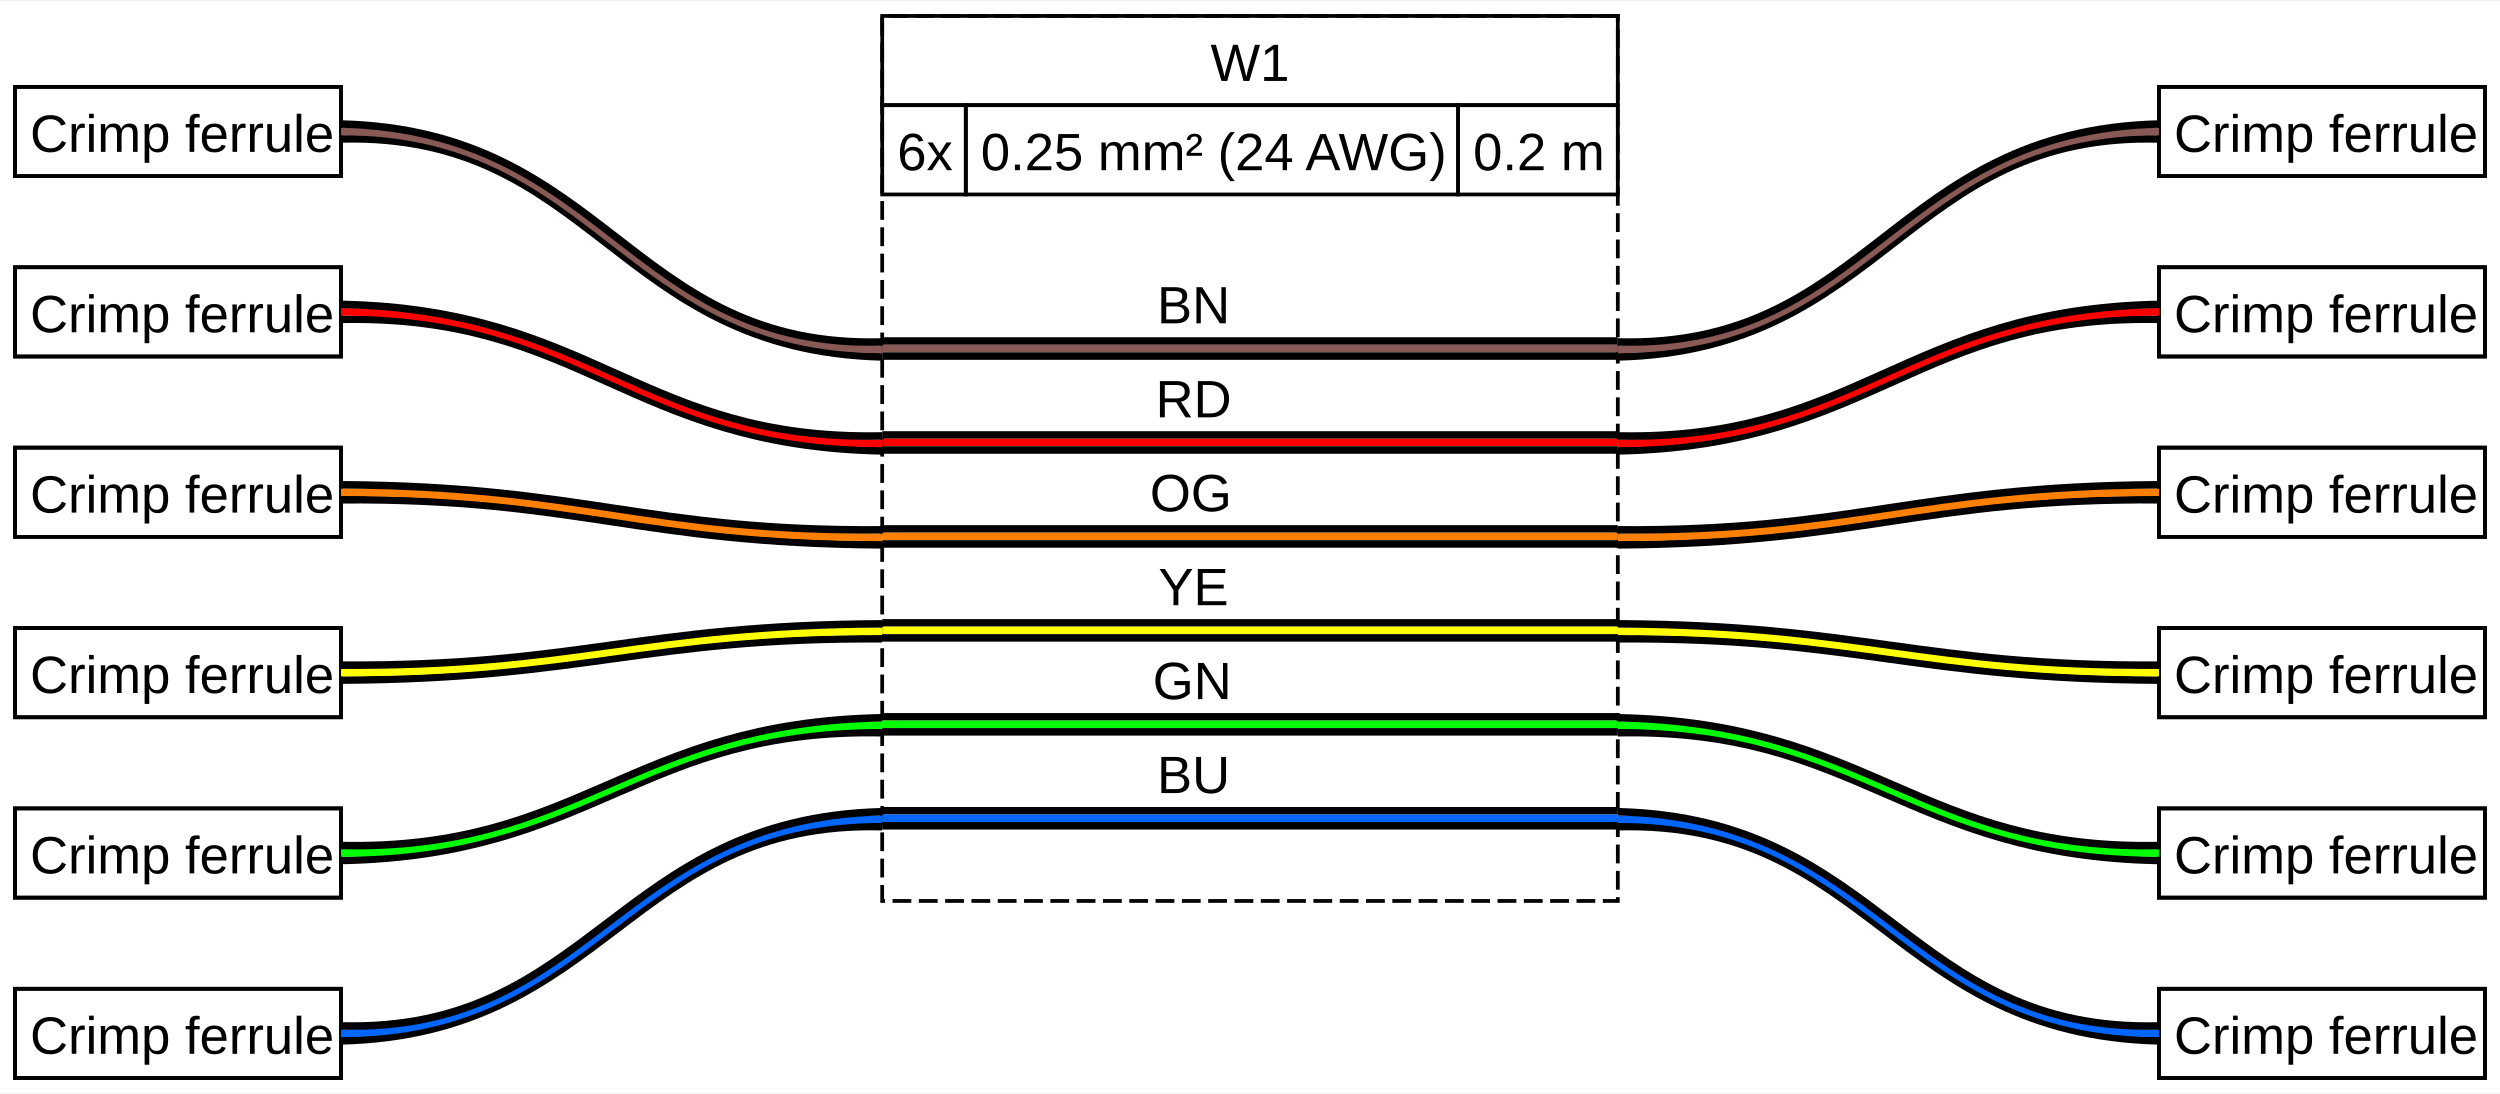
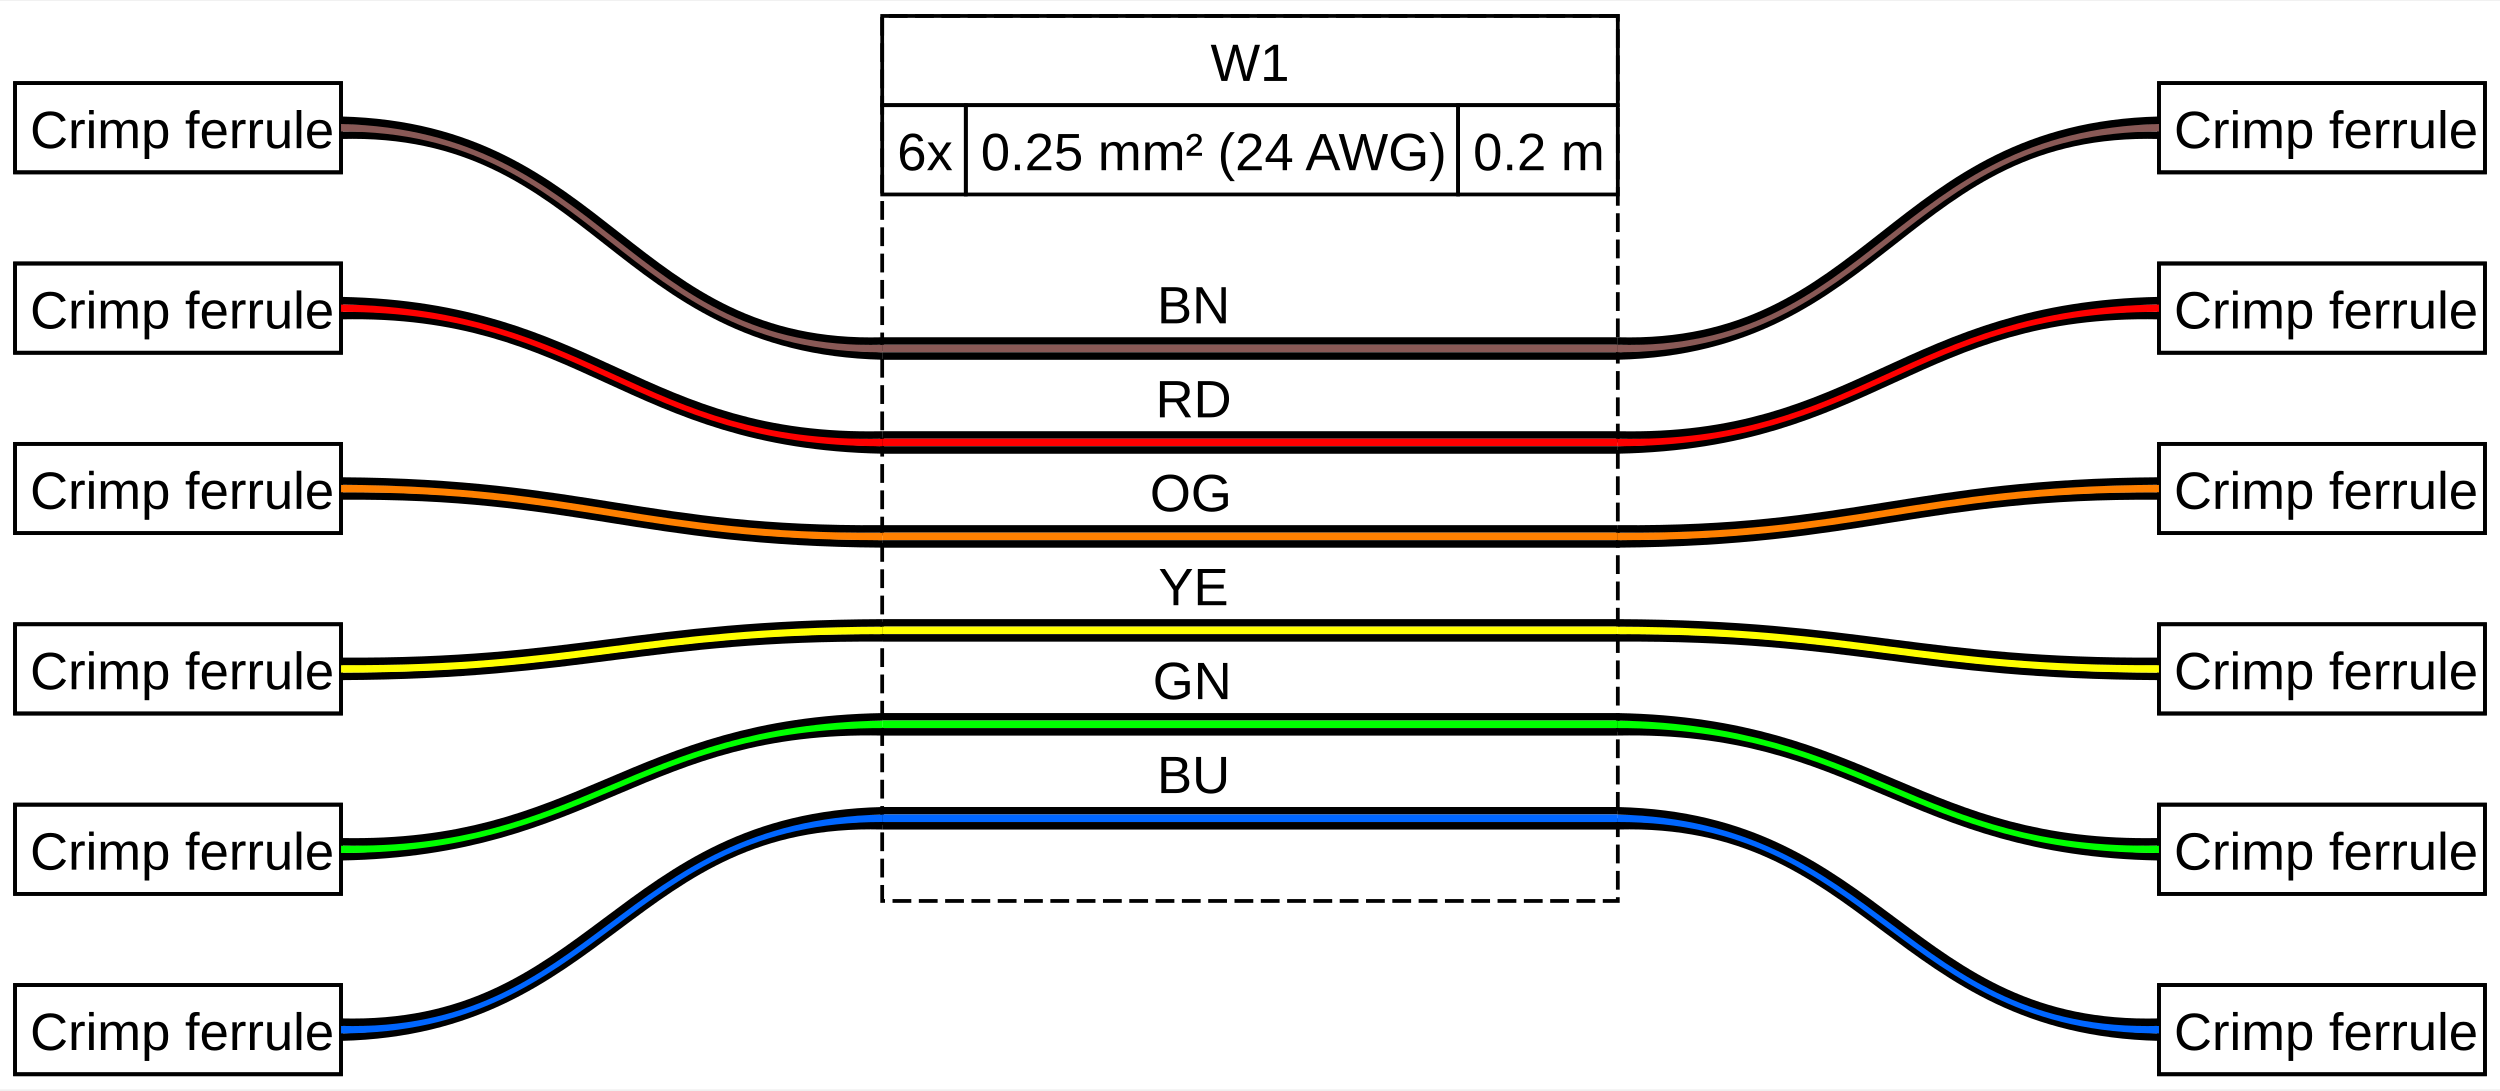
- <svg xmlns="http://www.w3.org/2000/svg" width="665pt" height="291pt" viewBox="0.00 0.00 665.25 290.62">
-   <g id="graph0" class="graph" transform="scale(1 1) rotate(0) translate(4 286.62)">
-     <polygon fill="#ffffff" stroke="none" points="-4,4 -4,-286.62 661.25,-286.62 661.25,4 -4,4" />
+ <svg xmlns="http://www.w3.org/2000/svg" width="665pt" height="290pt" viewBox="0.00 0.00 665.25 289.62">
+   <g id="graph0" class="graph" transform="scale(1 1) rotate(0) translate(4 285.62)">
+     <polygon fill="#ffffff" stroke="none" points="-4,4 -4,-285.62 661.25,-285.62 661.25,4 -4,4" />
    <g id="node1" class="node">
      <polygon fill="#ffffff" stroke="black" points="86.75,-263.75 0,-263.75 0,-240 86.75,-240 86.75,-263.75" />
      <polygon fill="none" stroke="black" points="0,-240 0,-263.75 86.75,-263.75 86.75,-240 0,-240" />
      <text text-anchor="start" x="4" y="-246.45" font-family="arial" font-size="14.00">Crimp ferrule</text>
    </g>
    <g id="node13" class="node">
-       <polygon fill="#ffffff" stroke="black" stroke-dasharray="5,2" points="426.5,-282.62 230.75,-282.62 230.75,-47.12 426.5,-47.12 426.5,-282.62" />
-       <polygon fill="none" stroke="black" points="230.75,-258.88 230.75,-282.62 426.5,-282.62 426.5,-258.88 230.75,-258.88" />
-       <text text-anchor="start" x="318.12" y="-265.32" font-family="arial" font-size="14.00">W1</text>
-       <polygon fill="none" stroke="black" points="230.75,-235.12 230.75,-258.88 253,-258.88 253,-235.12 230.75,-235.12" />
-       <text text-anchor="start" x="234.75" y="-241.57" font-family="arial" font-size="14.00">6x</text>
-       <polygon fill="none" stroke="black" points="253,-235.12 253,-258.88 384,-258.88 384,-235.12 253,-235.12" />
-       <text text-anchor="start" x="257" y="-241.57" font-family="arial" font-size="14.00">0.25 mm² (24 AWG)</text>
-       <polygon fill="none" stroke="black" points="384,-235.12 384,-258.88 426.5,-258.88 426.5,-235.12 384,-235.12" />
-       <text text-anchor="start" x="388" y="-241.57" font-family="arial" font-size="14.00">0.2 m</text>
-       <text text-anchor="start" x="253.17" y="-219.82" font-family="arial" font-size="14.00"> </text>
-       <text text-anchor="start" x="303.88" y="-200.82" font-family="arial" font-size="14.00">     BN    </text>
-       <polygon fill="#000000" stroke="none" points="230.75,-195.12 230.75,-197.12 426.5,-197.12 426.5,-195.12 230.75,-195.12" />
-       <polygon fill="#895956" stroke="none" points="230.75,-193.12 230.75,-195.12 426.5,-195.12 426.5,-193.12 230.75,-193.12" />
-       <polygon fill="#000000" stroke="none" points="230.75,-191.12 230.75,-193.12 426.5,-193.12 426.5,-191.12 230.75,-191.12" />
-       <text text-anchor="start" x="303.5" y="-175.82" font-family="arial" font-size="14.00">     RD    </text>
-       <polygon fill="#000000" stroke="none" points="230.75,-170.12 230.75,-172.12 426.5,-172.12 426.5,-170.12 230.75,-170.12" />
-       <polygon fill="#ff0000" stroke="none" points="230.75,-168.12 230.75,-170.12 426.5,-170.12 426.5,-168.12 230.75,-168.12" />
-       <polygon fill="#000000" stroke="none" points="230.75,-166.12 230.75,-168.12 426.5,-168.12 426.5,-166.12 230.75,-166.12" />
-       <text text-anchor="start" x="302" y="-150.82" font-family="arial" font-size="14.00">     OG    </text>
-       <polygon fill="#000000" stroke="none" points="230.75,-145.12 230.75,-147.12 426.5,-147.12 426.5,-145.12 230.75,-145.12" />
-       <polygon fill="#ff8000" stroke="none" points="230.75,-143.12 230.75,-145.12 426.5,-145.12 426.5,-143.12 230.75,-143.12" />
-       <polygon fill="#000000" stroke="none" points="230.75,-141.12 230.75,-143.12 426.5,-143.12 426.5,-141.12 230.75,-141.12" />
-       <text text-anchor="start" x="304.25" y="-125.83" font-family="arial" font-size="14.00">     YE    </text>
-       <polygon fill="#000000" stroke="none" points="230.75,-120.12 230.75,-122.12 426.5,-122.12 426.5,-120.12 230.75,-120.12" />
-       <polygon fill="#ffff00" stroke="none" points="230.75,-118.12 230.75,-120.12 426.5,-120.12 426.5,-118.12 230.75,-118.12" />
-       <polygon fill="#000000" stroke="none" points="230.75,-116.12 230.75,-118.12 426.5,-118.12 426.5,-116.12 230.75,-116.12" />
-       <text text-anchor="start" x="302.75" y="-100.83" font-family="arial" font-size="14.00">     GN    </text>
-       <polygon fill="#000000" stroke="none" points="230.75,-95.12 230.75,-97.12 426.5,-97.12 426.5,-95.12 230.75,-95.12" />
-       <polygon fill="#00ff00" stroke="none" points="230.75,-93.12 230.75,-95.12 426.5,-95.12 426.5,-93.12 230.75,-93.12" />
-       <polygon fill="#000000" stroke="none" points="230.75,-91.12 230.75,-93.12 426.5,-93.12 426.5,-91.12 230.75,-91.12" />
-       <text text-anchor="start" x="303.88" y="-75.83" font-family="arial" font-size="14.00">     BU    </text>
-       <polygon fill="#000000" stroke="none" points="230.75,-70.12 230.75,-72.12 426.5,-72.12 426.5,-70.12 230.75,-70.12" />
-       <polygon fill="#0066ff" stroke="none" points="230.75,-68.12 230.75,-70.12 426.5,-70.12 426.5,-68.12 230.75,-68.12" />
-       <polygon fill="#000000" stroke="none" points="230.75,-66.12 230.75,-68.12 426.5,-68.12 426.5,-66.12 230.75,-66.12" />
-       <text text-anchor="start" x="253.17" y="-50.83" font-family="arial" font-size="14.00"> </text>
+       <polygon fill="#ffffff" stroke="black" stroke-dasharray="5,2" points="426.5,-281.62 230.75,-281.62 230.75,-46.12 426.5,-46.12 426.5,-281.62" />
+       <polygon fill="none" stroke="black" points="230.75,-257.88 230.75,-281.62 426.5,-281.62 426.5,-257.88 230.75,-257.88" />
+       <text text-anchor="start" x="318.12" y="-264.32" font-family="arial" font-size="14.00">W1</text>
+       <polygon fill="none" stroke="black" points="230.75,-234.12 230.75,-257.88 253,-257.88 253,-234.12 230.75,-234.12" />
+       <text text-anchor="start" x="234.75" y="-240.57" font-family="arial" font-size="14.00">6x</text>
+       <polygon fill="none" stroke="black" points="253,-234.12 253,-257.88 384,-257.88 384,-234.12 253,-234.12" />
+       <text text-anchor="start" x="257" y="-240.57" font-family="arial" font-size="14.00">0.25 mm² (24 AWG)</text>
+       <polygon fill="none" stroke="black" points="384,-234.12 384,-257.88 426.5,-257.88 426.5,-234.12 384,-234.12" />
+       <text text-anchor="start" x="388" y="-240.57" font-family="arial" font-size="14.00">0.2 m</text>
+       <text text-anchor="start" x="253.17" y="-218.82" font-family="arial" font-size="14.00"> </text>
+       <text text-anchor="start" x="303.88" y="-199.82" font-family="arial" font-size="14.00">     BN    </text>
+       <polygon fill="#000000" stroke="none" points="230.75,-194.12 230.75,-196.12 426.5,-196.12 426.5,-194.12 230.75,-194.12" />
+       <polygon fill="#895956" stroke="none" points="230.75,-192.12 230.75,-194.12 426.5,-194.12 426.5,-192.12 230.75,-192.12" />
+       <polygon fill="#000000" stroke="none" points="230.75,-190.12 230.75,-192.12 426.5,-192.12 426.5,-190.12 230.75,-190.12" />
+       <text text-anchor="start" x="303.5" y="-174.82" font-family="arial" font-size="14.00">     RD    </text>
+       <polygon fill="#000000" stroke="none" points="230.75,-169.12 230.75,-171.12 426.5,-171.12 426.5,-169.12 230.75,-169.12" />
+       <polygon fill="#ff0000" stroke="none" points="230.75,-167.12 230.75,-169.12 426.5,-169.12 426.5,-167.12 230.75,-167.12" />
+       <polygon fill="#000000" stroke="none" points="230.75,-165.12 230.75,-167.12 426.5,-167.12 426.5,-165.12 230.75,-165.12" />
+       <text text-anchor="start" x="302" y="-149.82" font-family="arial" font-size="14.00">     OG    </text>
+       <polygon fill="#000000" stroke="none" points="230.75,-144.12 230.75,-146.12 426.5,-146.12 426.5,-144.12 230.75,-144.12" />
+       <polygon fill="#ff8000" stroke="none" points="230.75,-142.12 230.75,-144.12 426.5,-144.12 426.5,-142.12 230.75,-142.12" />
+       <polygon fill="#000000" stroke="none" points="230.75,-140.12 230.75,-142.12 426.5,-142.12 426.5,-140.12 230.75,-140.12" />
+       <text text-anchor="start" x="304.25" y="-124.83" font-family="arial" font-size="14.00">     YE    </text>
+       <polygon fill="#000000" stroke="none" points="230.75,-119.12 230.75,-121.12 426.5,-121.12 426.5,-119.12 230.75,-119.12" />
+       <polygon fill="#ffff00" stroke="none" points="230.75,-117.12 230.75,-119.12 426.5,-119.12 426.5,-117.12 230.75,-117.12" />
+       <polygon fill="#000000" stroke="none" points="230.75,-115.12 230.75,-117.12 426.5,-117.12 426.5,-115.12 230.75,-115.12" />
+       <text text-anchor="start" x="302.75" y="-99.83" font-family="arial" font-size="14.00">     GN    </text>
+       <polygon fill="#000000" stroke="none" points="230.75,-94.12 230.75,-96.12 426.5,-96.12 426.5,-94.12 230.75,-94.12" />
+       <polygon fill="#00ff00" stroke="none" points="230.75,-92.12 230.75,-94.12 426.5,-94.12 426.5,-92.12 230.75,-92.12" />
+       <polygon fill="#000000" stroke="none" points="230.75,-90.12 230.75,-92.12 426.5,-92.12 426.5,-90.12 230.75,-90.12" />
+       <text text-anchor="start" x="303.88" y="-74.83" font-family="arial" font-size="14.00">     BU    </text>
+       <polygon fill="#000000" stroke="none" points="230.75,-69.12 230.75,-71.12 426.5,-71.12 426.5,-69.12 230.75,-69.12" />
+       <polygon fill="#0066ff" stroke="none" points="230.75,-67.12 230.75,-69.12 426.5,-69.12 426.5,-67.12 230.75,-67.12" />
+       <polygon fill="#000000" stroke="none" points="230.75,-65.12 230.75,-67.12 426.5,-67.12 426.5,-65.12 230.75,-65.12" />
+       <text text-anchor="start" x="253.17" y="-49.83" font-family="arial" font-size="14.00"> </text>
    </g>
    <g id="edge1" class="edge">
-       <path fill="none" stroke="#000000" stroke-width="2" d="M86.75,-249.88C153.76,-251.67 159.76,-193.67 230.75,-191.88" />
-       <path fill="none" stroke="#895956" stroke-width="2" d="M86.75,-251.88C155.75,-251.88 161.75,-193.88 230.75,-193.88" />
-       <path fill="none" stroke="#000000" stroke-width="2" d="M86.75,-253.87C157.74,-252.08 163.74,-194.08 230.75,-195.87" />
+       <path fill="none" stroke="#000000" stroke-width="2" d="M86.75,-249.88C153.88,-251.68 159.64,-192.93 230.75,-191.13" />
+       <path fill="none" stroke="#895956" stroke-width="2" d="M86.75,-251.88C155.87,-251.88 161.63,-193.13 230.75,-193.12" />
+       <path fill="none" stroke="#000000" stroke-width="2" d="M86.75,-253.87C157.86,-252.07 163.62,-193.32 230.75,-195.12" />
    </g>
    <g id="node2" class="node">
      <polygon fill="#ffffff" stroke="black" points="86.75,-215.75 0,-215.75 0,-192 86.75,-192 86.75,-215.75" />
      <polygon fill="none" stroke="black" points="0,-192 0,-215.75 86.75,-215.75 86.75,-192 0,-192" />
      <text text-anchor="start" x="4" y="-198.45" font-family="arial" font-size="14.00">Crimp ferrule</text>
    </g>
    <g id="edge3" class="edge">
-       <path fill="none" stroke="#000000" stroke-width="2" d="M86.75,-201.88C150.73,-203.21 163,-168.21 230.75,-166.88" />
-       <path fill="none" stroke="#ff0000" stroke-width="2" d="M86.75,-203.88C152.61,-203.88 164.89,-168.88 230.75,-168.88" />
-       <path fill="none" stroke="#000000" stroke-width="2" d="M86.75,-205.87C154.5,-204.54 166.77,-169.54 230.75,-170.87" />
+       <path fill="none" stroke="#000000" stroke-width="2" d="M86.75,-201.88C150.8,-203.23 162.91,-167.48 230.75,-166.13" />
+       <path fill="none" stroke="#ff0000" stroke-width="2" d="M86.75,-203.88C152.69,-203.88 164.81,-168.12 230.75,-168.12" />
+       <path fill="none" stroke="#000000" stroke-width="2" d="M86.75,-205.87C154.59,-204.52 166.7,-168.77 230.75,-170.12" />
    </g>
    <g id="node3" class="node">
      <polygon fill="#ffffff" stroke="black" points="86.75,-167.75 0,-167.75 0,-144 86.75,-144 86.75,-167.75" />
      <polygon fill="none" stroke="black" points="0,-144 0,-167.75 86.75,-167.75 86.75,-144 0,-144" />
      <text text-anchor="start" x="4" y="-150.45" font-family="arial" font-size="14.00">Crimp ferrule</text>
    </g>
    <g id="edge5" class="edge">
-       <path fill="none" stroke="#000000" stroke-width="2" d="M86.75,-153.88C149.75,-154.29 165.31,-142.29 230.75,-141.88" />
-       <path fill="none" stroke="#ff8000" stroke-width="2" d="M86.75,-155.88C150.97,-155.88 166.53,-143.88 230.75,-143.88" />
-       <path fill="none" stroke="#000000" stroke-width="2" d="M86.75,-157.87C152.19,-157.46 167.75,-145.46 230.75,-145.87" />
+       <path fill="none" stroke="#000000" stroke-width="2" d="M86.75,-153.88C149.73,-154.33 165.23,-141.58 230.75,-141.13" />
+       <path fill="none" stroke="#ff8000" stroke-width="2" d="M86.75,-155.87C151,-155.87 166.5,-143.12 230.75,-143.12" />
+       <path fill="none" stroke="#000000" stroke-width="2" d="M86.75,-157.87C152.27,-157.42 167.77,-144.67 230.75,-145.12" />
    </g>
    <g id="node4" class="node">
      <polygon fill="#ffffff" stroke="black" points="86.75,-119.75 0,-119.75 0,-96 86.75,-96 86.75,-119.75" />
      <polygon fill="none" stroke="black" points="0,-96 0,-119.75 86.75,-119.75 86.75,-96 0,-96" />
      <text text-anchor="start" x="4" y="-102.45" font-family="arial" font-size="14.00">Crimp ferrule</text>
    </g>
    <g id="edge7" class="edge">
-       <path fill="none" stroke="#000000" stroke-width="2" d="M86.75,-105.88C152.09,-106.24 167.71,-117.24 230.75,-116.88" />
-       <path fill="none" stroke="#ffff00" stroke-width="2" d="M86.75,-107.88C150.94,-107.87 166.56,-118.87 230.75,-118.88" />
-       <path fill="none" stroke="#000000" stroke-width="2" d="M86.75,-109.87C149.79,-109.51 165.41,-120.51 230.75,-120.87" />
+       <path fill="none" stroke="#000000" stroke-width="2" d="M86.75,-105.88C152.01,-106.2 167.68,-116.45 230.75,-116.13" />
+       <path fill="none" stroke="#ffff00" stroke-width="2" d="M86.75,-107.88C150.91,-107.88 166.59,-118.12 230.75,-118.13" />
+       <path fill="none" stroke="#000000" stroke-width="2" d="M86.75,-109.87C149.82,-109.55 165.49,-119.8 230.75,-120.12" />
    </g>
    <g id="node5" class="node">
      <polygon fill="#ffffff" stroke="black" points="86.75,-71.75 0,-71.75 0,-48 86.75,-48 86.75,-71.75" />
      <polygon fill="none" stroke="black" points="0,-48 0,-71.75 86.75,-71.75 86.75,-48 0,-48" />
      <text text-anchor="start" x="4" y="-54.45" font-family="arial" font-size="14.00">Crimp ferrule</text>
    </g>
    <g id="edge9" class="edge">
-       <path fill="none" stroke="#000000" stroke-width="2" d="M86.75,-57.88C154.39,-59.19 166.87,-93.19 230.75,-91.88" />
-       <path fill="none" stroke="#00ff00" stroke-width="2" d="M86.75,-59.88C152.51,-59.88 164.99,-93.88 230.75,-93.88" />
-       <path fill="none" stroke="#000000" stroke-width="2" d="M86.75,-61.87C150.63,-60.56 163.11,-94.56 230.75,-95.87" />
+       <path fill="none" stroke="#000000" stroke-width="2" d="M86.75,-57.88C154.3,-59.16 166.94,-92.41 230.75,-91.13" />
+       <path fill="none" stroke="#00ff00" stroke-width="2" d="M86.75,-59.88C152.43,-59.88 165.07,-93.13 230.75,-93.12" />
+       <path fill="none" stroke="#000000" stroke-width="2" d="M86.75,-61.87C150.56,-60.59 163.2,-93.84 230.75,-95.12" />
    </g>
    <g id="node6" class="node">
      <polygon fill="#ffffff" stroke="black" points="86.75,-23.75 0,-23.75 0,0 86.75,0 86.75,-23.75" />
      <polygon fill="none" stroke="black" points="0,0 0,-23.75 86.75,-23.75 86.75,0 0,0" />
      <text text-anchor="start" x="4" y="-6.45" font-family="arial" font-size="14.00">Crimp ferrule</text>
    </g>
    <g id="edge11" class="edge">
-       <path fill="none" stroke="#000000" stroke-width="2" d="M86.75,-9.88C157.57,-11.65 163.91,-68.65 230.75,-66.88" />
-       <path fill="none" stroke="#0066ff" stroke-width="2" d="M86.75,-11.88C155.58,-11.88 161.92,-68.88 230.75,-68.88" />
-       <path fill="none" stroke="#000000" stroke-width="2" d="M86.75,-13.87C153.59,-12.1 159.93,-69.1 230.75,-70.87" />
+       <path fill="none" stroke="#000000" stroke-width="2" d="M86.75,-9.88C157.45,-11.64 164.03,-67.89 230.75,-66.13" />
+       <path fill="none" stroke="#0066ff" stroke-width="2" d="M86.75,-11.88C155.46,-11.88 162.04,-68.12 230.75,-68.13" />
+       <path fill="none" stroke="#000000" stroke-width="2" d="M86.75,-13.87C153.47,-12.11 160.05,-68.36 230.75,-70.12" />
    </g>
    <g id="node7" class="node">
      <polygon fill="#ffffff" stroke="black" points="657.25,-263.75 570.5,-263.75 570.5,-240 657.25,-240 657.25,-263.75" />
      <polygon fill="none" stroke="black" points="570.5,-240 570.5,-263.75 657.25,-263.75 657.25,-240 570.5,-240" />
      <text text-anchor="start" x="574.5" y="-246.45" font-family="arial" font-size="14.00">Crimp ferrule</text>
    </g>
    <g id="node8" class="node">
      <polygon fill="#ffffff" stroke="black" points="657.25,-215.75 570.5,-215.75 570.5,-192 657.25,-192 657.25,-215.75" />
      <polygon fill="none" stroke="black" points="570.5,-192 570.5,-215.75 657.25,-215.75 657.25,-192 570.5,-192" />
      <text text-anchor="start" x="574.5" y="-198.45" font-family="arial" font-size="14.00">Crimp ferrule</text>
    </g>
    <g id="node9" class="node">
      <polygon fill="#ffffff" stroke="black" points="657.25,-167.75 570.5,-167.75 570.5,-144 657.25,-144 657.25,-167.75" />
      <polygon fill="none" stroke="black" points="570.5,-144 570.5,-167.75 657.25,-167.75 657.25,-144 570.5,-144" />
      <text text-anchor="start" x="574.5" y="-150.45" font-family="arial" font-size="14.00">Crimp ferrule</text>
    </g>
    <g id="node10" class="node">
      <polygon fill="#ffffff" stroke="black" points="657.25,-119.75 570.5,-119.75 570.5,-96 657.25,-96 657.25,-119.75" />
      <polygon fill="none" stroke="black" points="570.5,-96 570.5,-119.75 657.25,-119.75 657.25,-96 570.5,-96" />
      <text text-anchor="start" x="574.5" y="-102.45" font-family="arial" font-size="14.00">Crimp ferrule</text>
    </g>
    <g id="node11" class="node">
      <polygon fill="#ffffff" stroke="black" points="657.25,-71.75 570.5,-71.75 570.5,-48 657.25,-48 657.25,-71.75" />
      <polygon fill="none" stroke="black" points="570.5,-48 570.5,-71.75 657.25,-71.75 657.25,-48 570.5,-48" />
      <text text-anchor="start" x="574.5" y="-54.45" font-family="arial" font-size="14.00">Crimp ferrule</text>
    </g>
    <g id="node12" class="node">
      <polygon fill="#ffffff" stroke="black" points="657.25,-23.75 570.5,-23.75 570.5,0 657.25,0 657.25,-23.75" />
      <polygon fill="none" stroke="black" points="570.5,0 570.5,-23.75 657.25,-23.75 657.25,0 570.5,0" />
      <text text-anchor="start" x="574.5" y="-6.45" font-family="arial" font-size="14.00">Crimp ferrule</text>
    </g>
    <g id="edge2" class="edge">
-       <path fill="none" stroke="#000000" stroke-width="2" d="M426.5,-191.88C497.49,-193.67 503.49,-251.67 570.5,-249.88" />
-       <path fill="none" stroke="#895956" stroke-width="2" d="M426.5,-193.88C495.5,-193.88 501.5,-251.88 570.5,-251.88" />
-       <path fill="none" stroke="#000000" stroke-width="2" d="M426.5,-195.87C493.51,-194.08 499.51,-252.08 570.5,-253.87" />
+       <path fill="none" stroke="#000000" stroke-width="2" d="M426.5,-191.13C497.61,-192.93 503.37,-251.68 570.5,-249.88" />
+       <path fill="none" stroke="#895956" stroke-width="2" d="M426.5,-193.12C495.62,-193.13 501.38,-251.88 570.5,-251.88" />
+       <path fill="none" stroke="#000000" stroke-width="2" d="M426.5,-195.12C493.63,-193.32 499.39,-252.07 570.5,-253.87" />
    </g>
    <g id="edge4" class="edge">
-       <path fill="none" stroke="#000000" stroke-width="2" d="M426.5,-166.88C494.25,-168.21 506.52,-203.21 570.5,-201.88" />
-       <path fill="none" stroke="#ff0000" stroke-width="2" d="M426.5,-168.88C492.36,-168.88 504.64,-203.88 570.5,-203.88" />
-       <path fill="none" stroke="#000000" stroke-width="2" d="M426.5,-170.87C490.48,-169.54 502.75,-204.54 570.5,-205.87" />
+       <path fill="none" stroke="#000000" stroke-width="2" d="M426.5,-166.13C494.34,-167.48 506.45,-203.23 570.5,-201.88" />
+       <path fill="none" stroke="#ff0000" stroke-width="2" d="M426.5,-168.12C492.44,-168.12 504.56,-203.88 570.5,-203.88" />
+       <path fill="none" stroke="#000000" stroke-width="2" d="M426.5,-170.12C490.55,-168.77 502.66,-204.52 570.5,-205.87" />
    </g>
    <g id="edge6" class="edge">
-       <path fill="none" stroke="#000000" stroke-width="2" d="M426.5,-141.88C491.94,-142.29 507.5,-154.29 570.5,-153.88" />
-       <path fill="none" stroke="#ff8000" stroke-width="2" d="M426.5,-143.88C490.72,-143.88 506.28,-155.88 570.5,-155.88" />
-       <path fill="none" stroke="#000000" stroke-width="2" d="M426.5,-145.87C489.5,-145.46 505.06,-157.46 570.5,-157.87" />
+       <path fill="none" stroke="#000000" stroke-width="2" d="M426.5,-141.13C492.02,-141.58 507.52,-154.33 570.5,-153.88" />
+       <path fill="none" stroke="#ff8000" stroke-width="2" d="M426.5,-143.12C490.75,-143.12 506.25,-155.87 570.5,-155.87" />
+       <path fill="none" stroke="#000000" stroke-width="2" d="M426.5,-145.12C489.48,-144.67 504.98,-157.42 570.5,-157.87" />
    </g>
    <g id="edge8" class="edge">
-       <path fill="none" stroke="#000000" stroke-width="2" d="M426.5,-116.88C489.54,-117.24 505.16,-106.24 570.5,-105.88" />
-       <path fill="none" stroke="#ffff00" stroke-width="2" d="M426.5,-118.88C490.69,-118.87 506.31,-107.87 570.5,-107.88" />
-       <path fill="none" stroke="#000000" stroke-width="2" d="M426.5,-120.87C491.84,-120.51 507.46,-109.51 570.5,-109.87" />
+       <path fill="none" stroke="#000000" stroke-width="2" d="M426.5,-116.13C489.57,-116.45 505.24,-106.2 570.5,-105.88" />
+       <path fill="none" stroke="#ffff00" stroke-width="2" d="M426.5,-118.13C490.66,-118.12 506.34,-107.88 570.5,-107.88" />
+       <path fill="none" stroke="#000000" stroke-width="2" d="M426.5,-120.12C491.76,-119.8 507.43,-109.55 570.5,-109.87" />
    </g>
    <g id="edge10" class="edge">
-       <path fill="none" stroke="#000000" stroke-width="2" d="M426.5,-91.88C490.38,-93.19 502.86,-59.19 570.5,-57.88" />
-       <path fill="none" stroke="#00ff00" stroke-width="2" d="M426.5,-93.88C492.26,-93.88 504.74,-59.88 570.5,-59.88" />
-       <path fill="none" stroke="#000000" stroke-width="2" d="M426.5,-95.87C494.14,-94.56 506.62,-60.56 570.5,-61.87" />
+       <path fill="none" stroke="#000000" stroke-width="2" d="M426.5,-91.13C490.31,-92.41 502.95,-59.16 570.5,-57.88" />
+       <path fill="none" stroke="#00ff00" stroke-width="2" d="M426.5,-93.12C492.18,-93.13 504.82,-59.88 570.5,-59.88" />
+       <path fill="none" stroke="#000000" stroke-width="2" d="M426.5,-95.12C494.05,-93.84 506.69,-60.59 570.5,-61.87" />
    </g>
    <g id="edge12" class="edge">
-       <path fill="none" stroke="#000000" stroke-width="2" d="M426.5,-66.88C493.34,-68.65 499.68,-11.65 570.5,-9.88" />
-       <path fill="none" stroke="#0066ff" stroke-width="2" d="M426.5,-68.88C495.33,-68.88 501.67,-11.88 570.5,-11.88" />
-       <path fill="none" stroke="#000000" stroke-width="2" d="M426.5,-70.87C497.32,-69.1 503.66,-12.1 570.5,-13.87" />
+       <path fill="none" stroke="#000000" stroke-width="2" d="M426.5,-66.13C493.22,-67.89 499.8,-11.64 570.5,-9.88" />
+       <path fill="none" stroke="#0066ff" stroke-width="2" d="M426.5,-68.13C495.21,-68.12 501.79,-11.88 570.5,-11.88" />
+       <path fill="none" stroke="#000000" stroke-width="2" d="M426.5,-70.12C497.2,-68.36 503.78,-12.11 570.5,-13.87" />
    </g>
  </g>
</svg>
